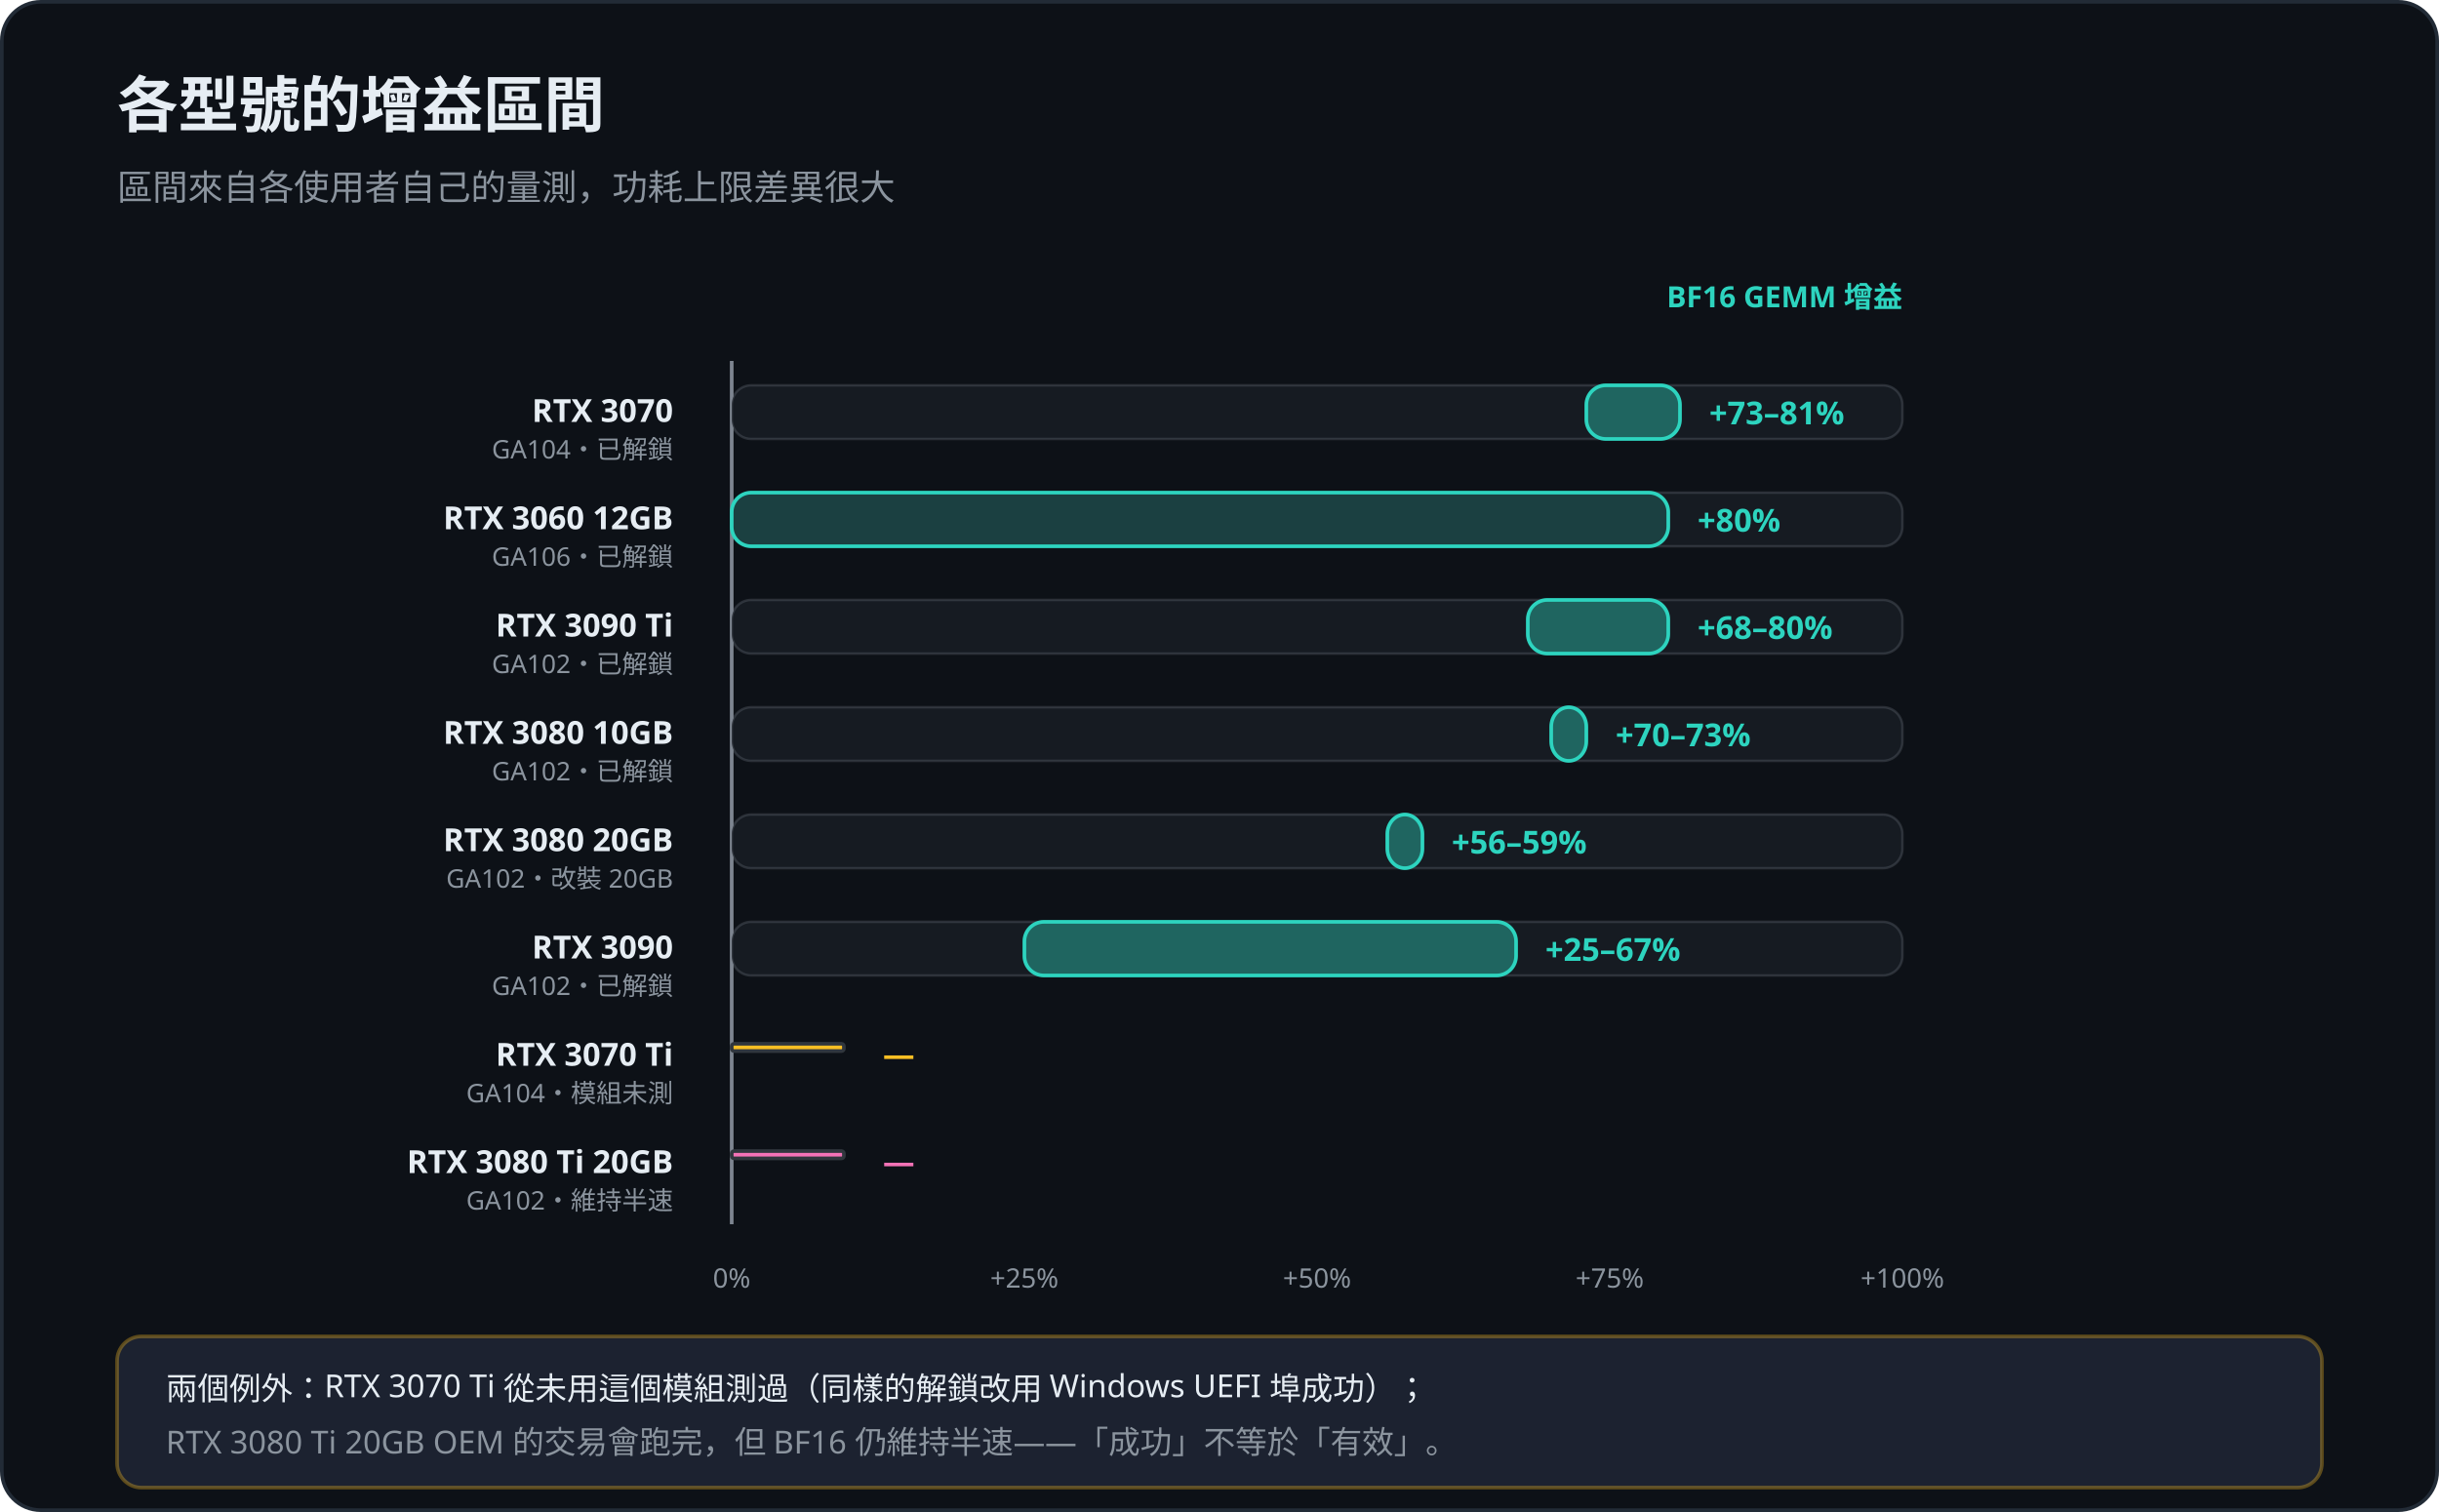
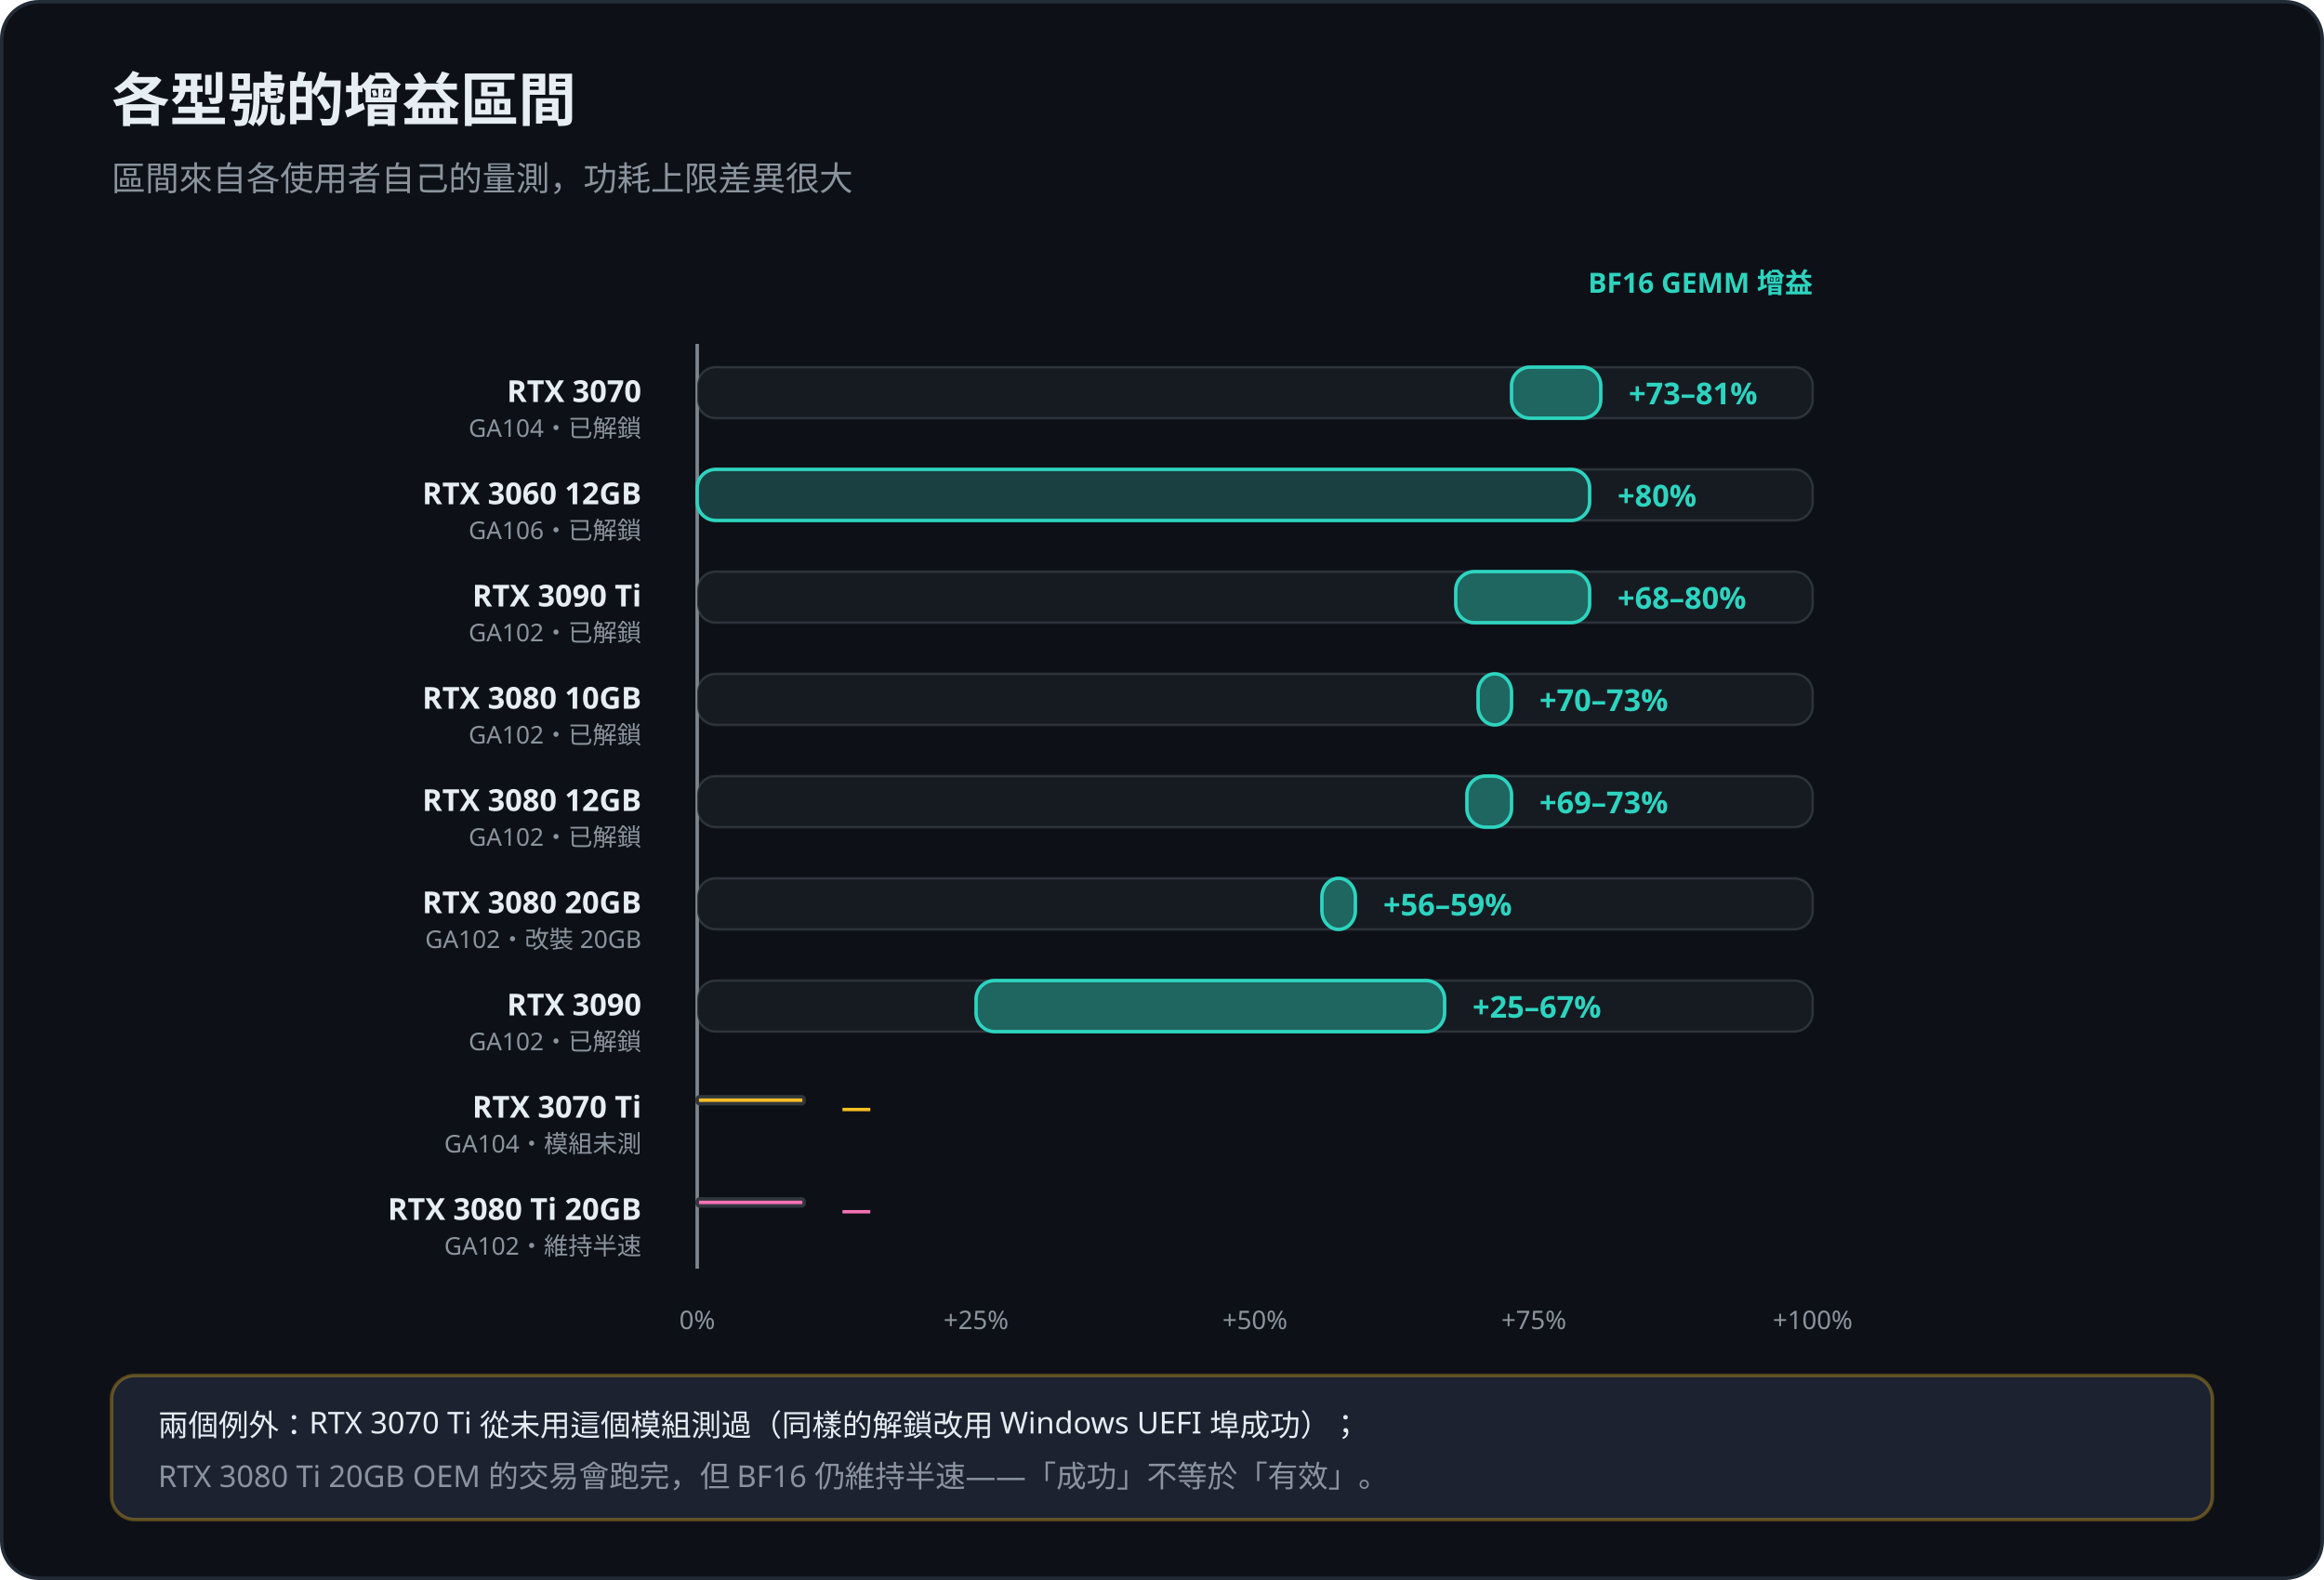
- <svg xmlns="http://www.w3.org/2000/svg" viewBox="0 0 1000 620" role="img" aria-label="各型號 BF16 GEMM 增益範圍 +25% 到 +81%，以及 3070 Ti 未測、3080 Ti 維持半速兩個例外" style="width:100%;height:auto;display:block">
-   <rect x="0.75" y="0.75" width="998.5" height="618.5" rx="16" fill="#0d1117" stroke="#222b36" stroke-width="1.5" />
+ <svg xmlns="http://www.w3.org/2000/svg" viewBox="0 0 1000 680" role="img" aria-label="各型號 BF16 GEMM 增益範圍 +25% 到 +81%，以及 3070 Ti 未測、3080 Ti 維持半速兩個例外" style="width:100%;height:auto;display:block">
+   <rect x="0.75" y="0.75" width="998.5" height="678.5" rx="16" fill="#0d1117" stroke="#222b36" stroke-width="1.5" />
  <text x="48" y="52" font-size="25" fill="#e6edf3" font-weight="700" font-family="'Segoe UI','Microsoft JhengHei','Noto Sans TC',sans-serif">各型號的增益區間</text>
  <text x="48" y="82" font-size="14.5" fill="#8b949e" font-family="'Segoe UI','Microsoft JhengHei','Noto Sans TC',sans-serif">區間來自各使用者自己的量測，功耗上限差異很大</text>
-   <path d="M 300 148 L 300 502" fill="none" stroke="#7d8590" stroke-width="1.5" />
+   <path d="M 300 148 L 300 546" fill="none" stroke="#7d8590" stroke-width="1.5" />
  <text x="780" y="126" font-size="12" fill="#2dd4bf" font-weight="700" text-anchor="end" font-family="'Segoe UI','Microsoft JhengHei','Noto Sans TC',sans-serif">BF16 GEMM 增益</text>
  <text x="276" y="173" font-size="13" fill="#e6edf3" font-weight="700" text-anchor="end" font-family="'Segoe UI','Microsoft JhengHei','Noto Sans TC',sans-serif">RTX 3070</text>
  <text x="276" y="188" font-size="10.5" fill="#8b949e" text-anchor="end" font-family="'Segoe UI','Microsoft JhengHei','Noto Sans TC',sans-serif">GA104・已解鎖</text>
  <rect x="300" y="158" width="480" height="22" rx="8" fill="#161b22" stroke="#7d859044" stroke-width="1" />
  <rect x="650.4" y="158" width="38.4" height="22" rx="8" fill="#2dd4bf66" stroke="#2dd4bf" stroke-width="1.5" />
  <text x="700.8" y="174" font-size="13" fill="#2dd4bf" font-weight="700" font-family="'Segoe UI','Microsoft JhengHei','Noto Sans TC',sans-serif">+73–81%</text>
  <text x="276" y="217" font-size="13" fill="#e6edf3" font-weight="700" text-anchor="end" font-family="'Segoe UI','Microsoft JhengHei','Noto Sans TC',sans-serif">RTX 3060 12GB</text>
  <text x="276" y="232" font-size="10.5" fill="#8b949e" text-anchor="end" font-family="'Segoe UI','Microsoft JhengHei','Noto Sans TC',sans-serif">GA106・已解鎖</text>
  <rect x="300" y="202" width="480" height="22" rx="8" fill="#161b22" stroke="#7d859044" stroke-width="1" />
  <rect x="300" y="202" width="384.0" height="22" rx="8" fill="#2dd4bf33" stroke="#2dd4bf" stroke-width="1.5" />
  <text x="696.0" y="218" font-size="13" fill="#2dd4bf" font-weight="700" font-family="'Segoe UI','Microsoft JhengHei','Noto Sans TC',sans-serif">+80%</text>
  <text x="276" y="261" font-size="13" fill="#e6edf3" font-weight="700" text-anchor="end" font-family="'Segoe UI','Microsoft JhengHei','Noto Sans TC',sans-serif">RTX 3090 Ti</text>
  <text x="276" y="276" font-size="10.5" fill="#8b949e" text-anchor="end" font-family="'Segoe UI','Microsoft JhengHei','Noto Sans TC',sans-serif">GA102・已解鎖</text>
  <rect x="300" y="246" width="480" height="22" rx="8" fill="#161b22" stroke="#7d859044" stroke-width="1" />
  <rect x="626.4" y="246" width="57.6" height="22" rx="8" fill="#2dd4bf66" stroke="#2dd4bf" stroke-width="1.5" />
  <text x="696.0" y="262" font-size="13" fill="#2dd4bf" font-weight="700" font-family="'Segoe UI','Microsoft JhengHei','Noto Sans TC',sans-serif">+68–80%</text>
  <text x="276" y="305" font-size="13" fill="#e6edf3" font-weight="700" text-anchor="end" font-family="'Segoe UI','Microsoft JhengHei','Noto Sans TC',sans-serif">RTX 3080 10GB</text>
  <text x="276" y="320" font-size="10.5" fill="#8b949e" text-anchor="end" font-family="'Segoe UI','Microsoft JhengHei','Noto Sans TC',sans-serif">GA102・已解鎖</text>
  <rect x="300" y="290" width="480" height="22" rx="8" fill="#161b22" stroke="#7d859044" stroke-width="1" />
  <rect x="636.0" y="290" width="14.4" height="22" rx="8" fill="#2dd4bf66" stroke="#2dd4bf" stroke-width="1.5" />
  <text x="662.4" y="306" font-size="13" fill="#2dd4bf" font-weight="700" font-family="'Segoe UI','Microsoft JhengHei','Noto Sans TC',sans-serif">+70–73%</text>
-   <text x="276" y="349" font-size="13" fill="#e6edf3" font-weight="700" text-anchor="end" font-family="'Segoe UI','Microsoft JhengHei','Noto Sans TC',sans-serif">RTX 3080 20GB</text>
-   <text x="276" y="364" font-size="10.5" fill="#8b949e" text-anchor="end" font-family="'Segoe UI','Microsoft JhengHei','Noto Sans TC',sans-serif">GA102・改裝 20GB</text>
+   <text x="276" y="349" font-size="13" fill="#e6edf3" font-weight="700" text-anchor="end" font-family="'Segoe UI','Microsoft JhengHei','Noto Sans TC',sans-serif">RTX 3080 12GB</text>
+   <text x="276" y="364" font-size="10.5" fill="#8b949e" text-anchor="end" font-family="'Segoe UI','Microsoft JhengHei','Noto Sans TC',sans-serif">GA102・已解鎖</text>
  <rect x="300" y="334" width="480" height="22" rx="8" fill="#161b22" stroke="#7d859044" stroke-width="1" />
-   <rect x="568.8" y="334" width="14.4" height="22" rx="8" fill="#2dd4bf66" stroke="#2dd4bf" stroke-width="1.5" />
-   <text x="595.2" y="350" font-size="13" fill="#2dd4bf" font-weight="700" font-family="'Segoe UI','Microsoft JhengHei','Noto Sans TC',sans-serif">+56–59%</text>
-   <text x="276" y="393" font-size="13" fill="#e6edf3" font-weight="700" text-anchor="end" font-family="'Segoe UI','Microsoft JhengHei','Noto Sans TC',sans-serif">RTX 3090</text>
-   <text x="276" y="408" font-size="10.5" fill="#8b949e" text-anchor="end" font-family="'Segoe UI','Microsoft JhengHei','Noto Sans TC',sans-serif">GA102・已解鎖</text>
+   <rect x="631.2" y="334" width="19.2" height="22" rx="8" fill="#2dd4bf66" stroke="#2dd4bf" stroke-width="1.5" />
+   <text x="662.4" y="350" font-size="13" fill="#2dd4bf" font-weight="700" font-family="'Segoe UI','Microsoft JhengHei','Noto Sans TC',sans-serif">+69–73%</text>
+   <text x="276" y="393" font-size="13" fill="#e6edf3" font-weight="700" text-anchor="end" font-family="'Segoe UI','Microsoft JhengHei','Noto Sans TC',sans-serif">RTX 3080 20GB</text>
+   <text x="276" y="408" font-size="10.5" fill="#8b949e" text-anchor="end" font-family="'Segoe UI','Microsoft JhengHei','Noto Sans TC',sans-serif">GA102・改裝 20GB</text>
  <rect x="300" y="378" width="480" height="22" rx="8" fill="#161b22" stroke="#7d859044" stroke-width="1" />
-   <rect x="420.0" y="378" width="201.6" height="22" rx="8" fill="#2dd4bf66" stroke="#2dd4bf" stroke-width="1.5" />
-   <text x="633.6" y="394" font-size="13" fill="#2dd4bf" font-weight="700" font-family="'Segoe UI','Microsoft JhengHei','Noto Sans TC',sans-serif">+25–67%</text>
-   <text x="276" y="437" font-size="13" fill="#e6edf3" font-weight="700" text-anchor="end" font-family="'Segoe UI','Microsoft JhengHei','Noto Sans TC',sans-serif">RTX 3070 Ti</text>
-   <text x="276" y="452" font-size="10.5" fill="#8b949e" text-anchor="end" font-family="'Segoe UI','Microsoft JhengHei','Noto Sans TC',sans-serif">GA104・模組未測</text>
-   <rect x="300" y="428" width="46" height="3" rx="1" fill="#fbbf24" stroke="#30363d" stroke-width="1.5" />
-   <text x="362" y="437" font-size="13" fill="#fbbf24" font-weight="700" font-family="'Segoe UI','Microsoft JhengHei','Noto Sans TC',sans-serif">—</text>
-   <text x="276" y="481" font-size="13" fill="#e6edf3" font-weight="700" text-anchor="end" font-family="'Segoe UI','Microsoft JhengHei','Noto Sans TC',sans-serif">RTX 3080 Ti 20GB</text>
-   <text x="276" y="496" font-size="10.5" fill="#8b949e" text-anchor="end" font-family="'Segoe UI','Microsoft JhengHei','Noto Sans TC',sans-serif">GA102・維持半速</text>
-   <rect x="300" y="472" width="46" height="3" rx="1" fill="#f472b6" stroke="#30363d" stroke-width="1.5" />
-   <text x="362" y="481" font-size="13" fill="#f472b6" font-weight="700" font-family="'Segoe UI','Microsoft JhengHei','Noto Sans TC',sans-serif">—</text>
-   <text x="300.0" y="528" font-size="11" fill="#8b949e" text-anchor="middle" font-family="'Segoe UI','Microsoft JhengHei','Noto Sans TC',sans-serif">0%</text>
-   <text x="420.0" y="528" font-size="11" fill="#8b949e" text-anchor="middle" font-family="'Segoe UI','Microsoft JhengHei','Noto Sans TC',sans-serif">+25%</text>
-   <text x="540.0" y="528" font-size="11" fill="#8b949e" text-anchor="middle" font-family="'Segoe UI','Microsoft JhengHei','Noto Sans TC',sans-serif">+50%</text>
-   <text x="660.0" y="528" font-size="11" fill="#8b949e" text-anchor="middle" font-family="'Segoe UI','Microsoft JhengHei','Noto Sans TC',sans-serif">+75%</text>
-   <text x="780.0" y="528" font-size="11" fill="#8b949e" text-anchor="middle" font-family="'Segoe UI','Microsoft JhengHei','Noto Sans TC',sans-serif">+100%</text>
-   <rect x="48" y="548" width="904" height="62" rx="10" fill="#1c2230" stroke="#fbbf2455" stroke-width="1.5" />
-   <text x="68" y="574" font-size="13" fill="#e6edf3" font-family="'Segoe UI','Microsoft JhengHei','Noto Sans TC',sans-serif">兩個例外：RTX 3070 Ti 從未用這個模組測過（同樣的解鎖改用 Windows UEFI 埠成功）；</text>
-   <text x="68" y="596" font-size="13" fill="#8b949e" font-family="'Segoe UI','Microsoft JhengHei','Noto Sans TC',sans-serif">RTX 3080 Ti 20GB OEM 的交易會跑完，但 BF16 仍維持半速——「成功」不等於「有效」。</text>
+   <rect x="568.8" y="378" width="14.4" height="22" rx="8" fill="#2dd4bf66" stroke="#2dd4bf" stroke-width="1.5" />
+   <text x="595.2" y="394" font-size="13" fill="#2dd4bf" font-weight="700" font-family="'Segoe UI','Microsoft JhengHei','Noto Sans TC',sans-serif">+56–59%</text>
+   <text x="276" y="437" font-size="13" fill="#e6edf3" font-weight="700" text-anchor="end" font-family="'Segoe UI','Microsoft JhengHei','Noto Sans TC',sans-serif">RTX 3090</text>
+   <text x="276" y="452" font-size="10.5" fill="#8b949e" text-anchor="end" font-family="'Segoe UI','Microsoft JhengHei','Noto Sans TC',sans-serif">GA102・已解鎖</text>
+   <rect x="300" y="422" width="480" height="22" rx="8" fill="#161b22" stroke="#7d859044" stroke-width="1" />
+   <rect x="420.0" y="422" width="201.6" height="22" rx="8" fill="#2dd4bf66" stroke="#2dd4bf" stroke-width="1.5" />
+   <text x="633.6" y="438" font-size="13" fill="#2dd4bf" font-weight="700" font-family="'Segoe UI','Microsoft JhengHei','Noto Sans TC',sans-serif">+25–67%</text>
+   <text x="276" y="481" font-size="13" fill="#e6edf3" font-weight="700" text-anchor="end" font-family="'Segoe UI','Microsoft JhengHei','Noto Sans TC',sans-serif">RTX 3070 Ti</text>
+   <text x="276" y="496" font-size="10.5" fill="#8b949e" text-anchor="end" font-family="'Segoe UI','Microsoft JhengHei','Noto Sans TC',sans-serif">GA104・模組未測</text>
+   <rect x="300" y="472" width="46" height="3" rx="1" fill="#fbbf24" stroke="#30363d" stroke-width="1.5" />
+   <text x="362" y="481" font-size="13" fill="#fbbf24" font-weight="700" font-family="'Segoe UI','Microsoft JhengHei','Noto Sans TC',sans-serif">—</text>
+   <text x="276" y="525" font-size="13" fill="#e6edf3" font-weight="700" text-anchor="end" font-family="'Segoe UI','Microsoft JhengHei','Noto Sans TC',sans-serif">RTX 3080 Ti 20GB</text>
+   <text x="276" y="540" font-size="10.5" fill="#8b949e" text-anchor="end" font-family="'Segoe UI','Microsoft JhengHei','Noto Sans TC',sans-serif">GA102・維持半速</text>
+   <rect x="300" y="516" width="46" height="3" rx="1" fill="#f472b6" stroke="#30363d" stroke-width="1.5" />
+   <text x="362" y="525" font-size="13" fill="#f472b6" font-weight="700" font-family="'Segoe UI','Microsoft JhengHei','Noto Sans TC',sans-serif">—</text>
+   <text x="300.0" y="572" font-size="11" fill="#8b949e" text-anchor="middle" font-family="'Segoe UI','Microsoft JhengHei','Noto Sans TC',sans-serif">0%</text>
+   <text x="420.0" y="572" font-size="11" fill="#8b949e" text-anchor="middle" font-family="'Segoe UI','Microsoft JhengHei','Noto Sans TC',sans-serif">+25%</text>
+   <text x="540.0" y="572" font-size="11" fill="#8b949e" text-anchor="middle" font-family="'Segoe UI','Microsoft JhengHei','Noto Sans TC',sans-serif">+50%</text>
+   <text x="660.0" y="572" font-size="11" fill="#8b949e" text-anchor="middle" font-family="'Segoe UI','Microsoft JhengHei','Noto Sans TC',sans-serif">+75%</text>
+   <text x="780.0" y="572" font-size="11" fill="#8b949e" text-anchor="middle" font-family="'Segoe UI','Microsoft JhengHei','Noto Sans TC',sans-serif">+100%</text>
+   <rect x="48" y="592" width="904" height="62" rx="10" fill="#1c2230" stroke="#fbbf2455" stroke-width="1.5" />
+   <text x="68" y="618" font-size="13" fill="#e6edf3" font-family="'Segoe UI','Microsoft JhengHei','Noto Sans TC',sans-serif">兩個例外：RTX 3070 Ti 從未用這個模組測過（同樣的解鎖改用 Windows UEFI 埠成功）；</text>
+   <text x="68" y="640" font-size="13" fill="#8b949e" font-family="'Segoe UI','Microsoft JhengHei','Noto Sans TC',sans-serif">RTX 3080 Ti 20GB OEM 的交易會跑完，但 BF16 仍維持半速——「成功」不等於「有效」。</text>
</svg>
